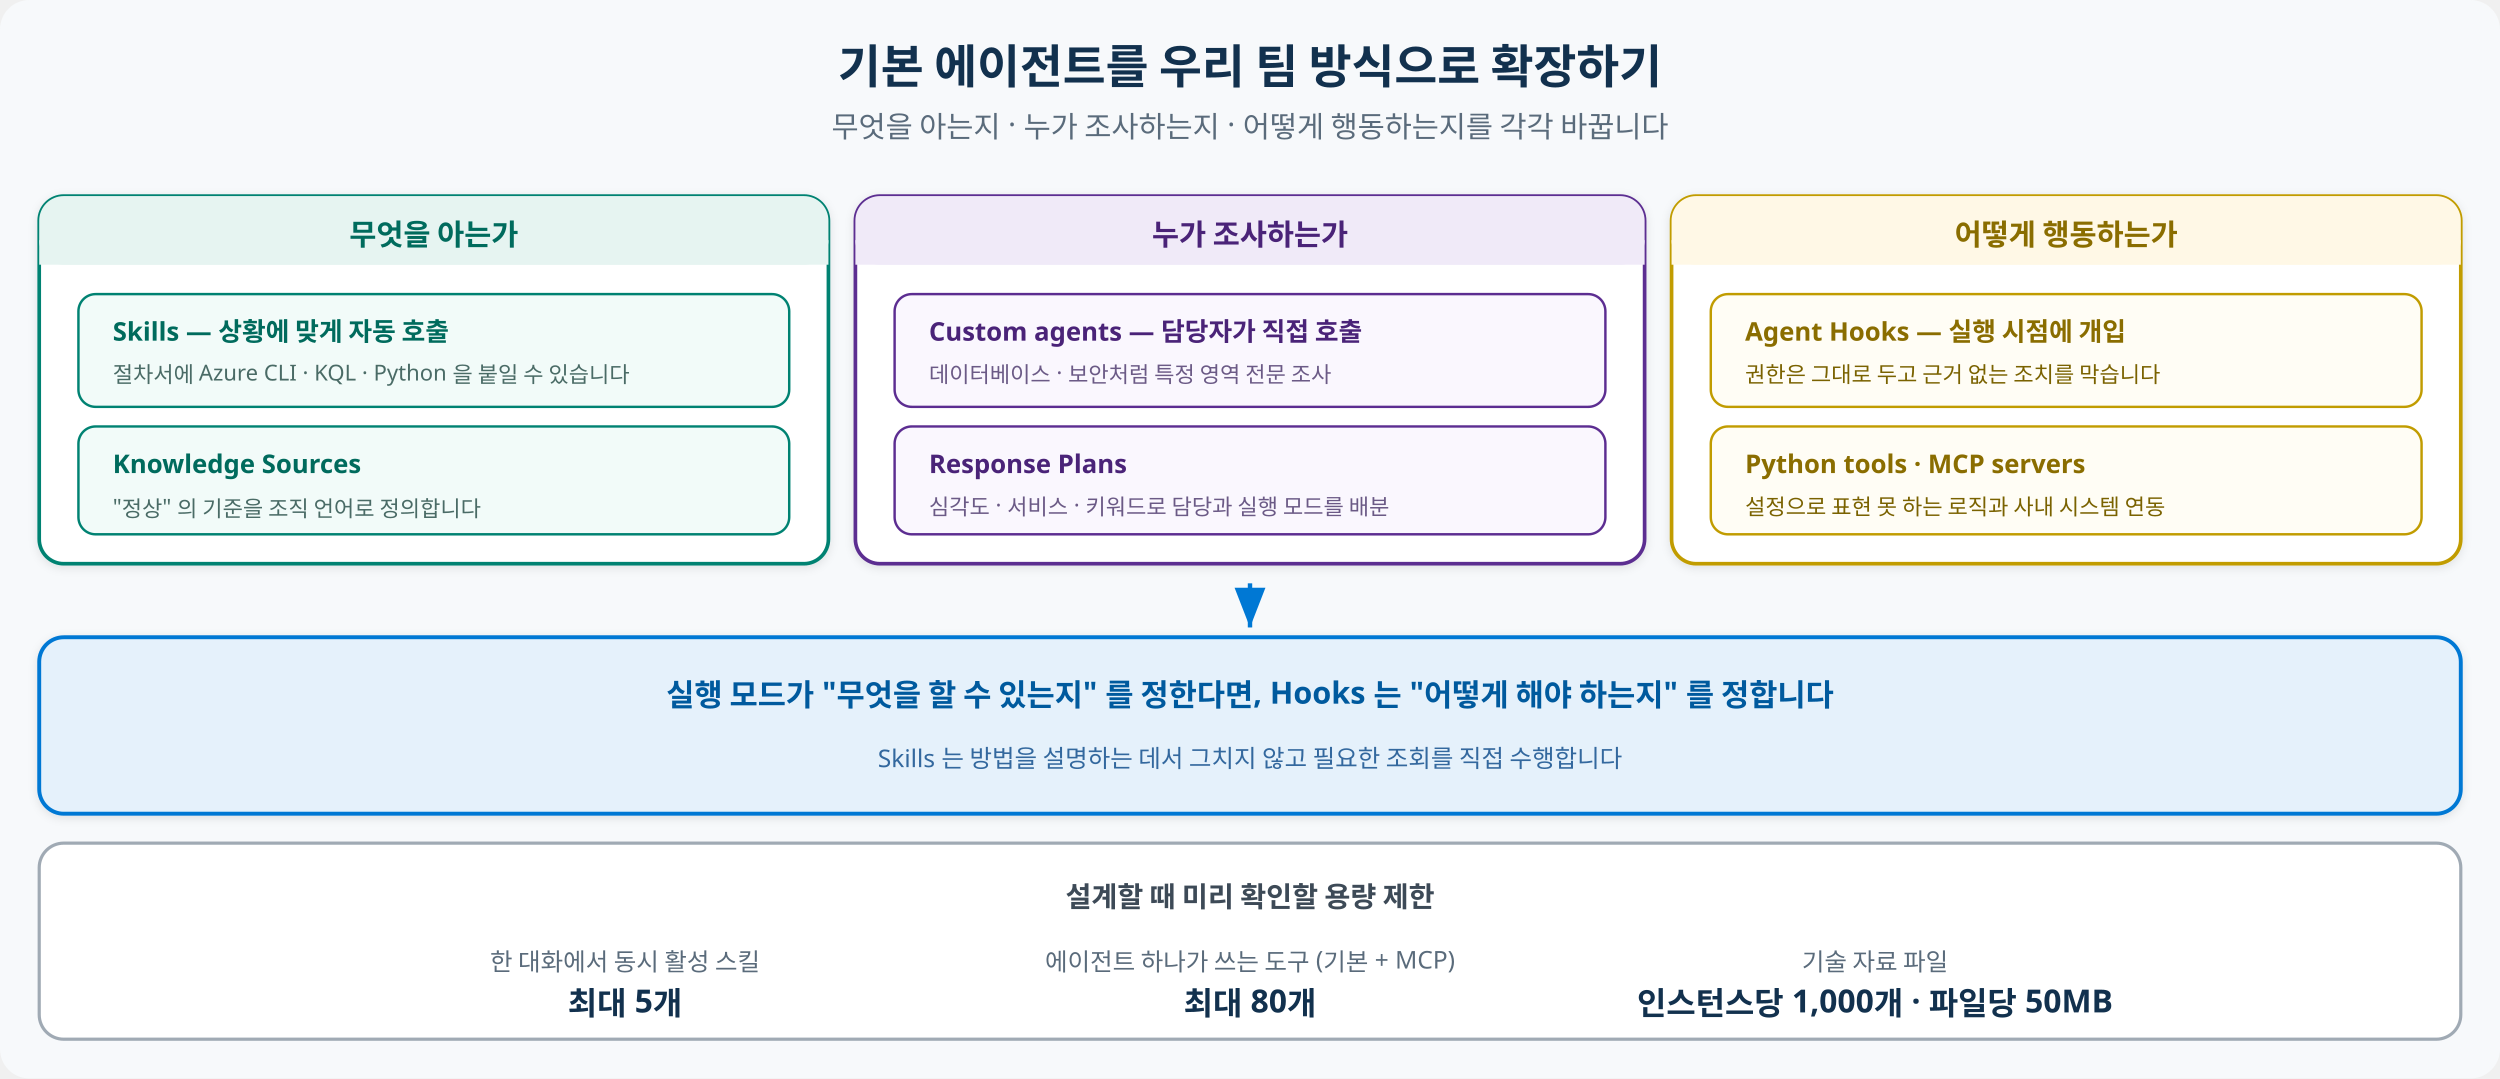
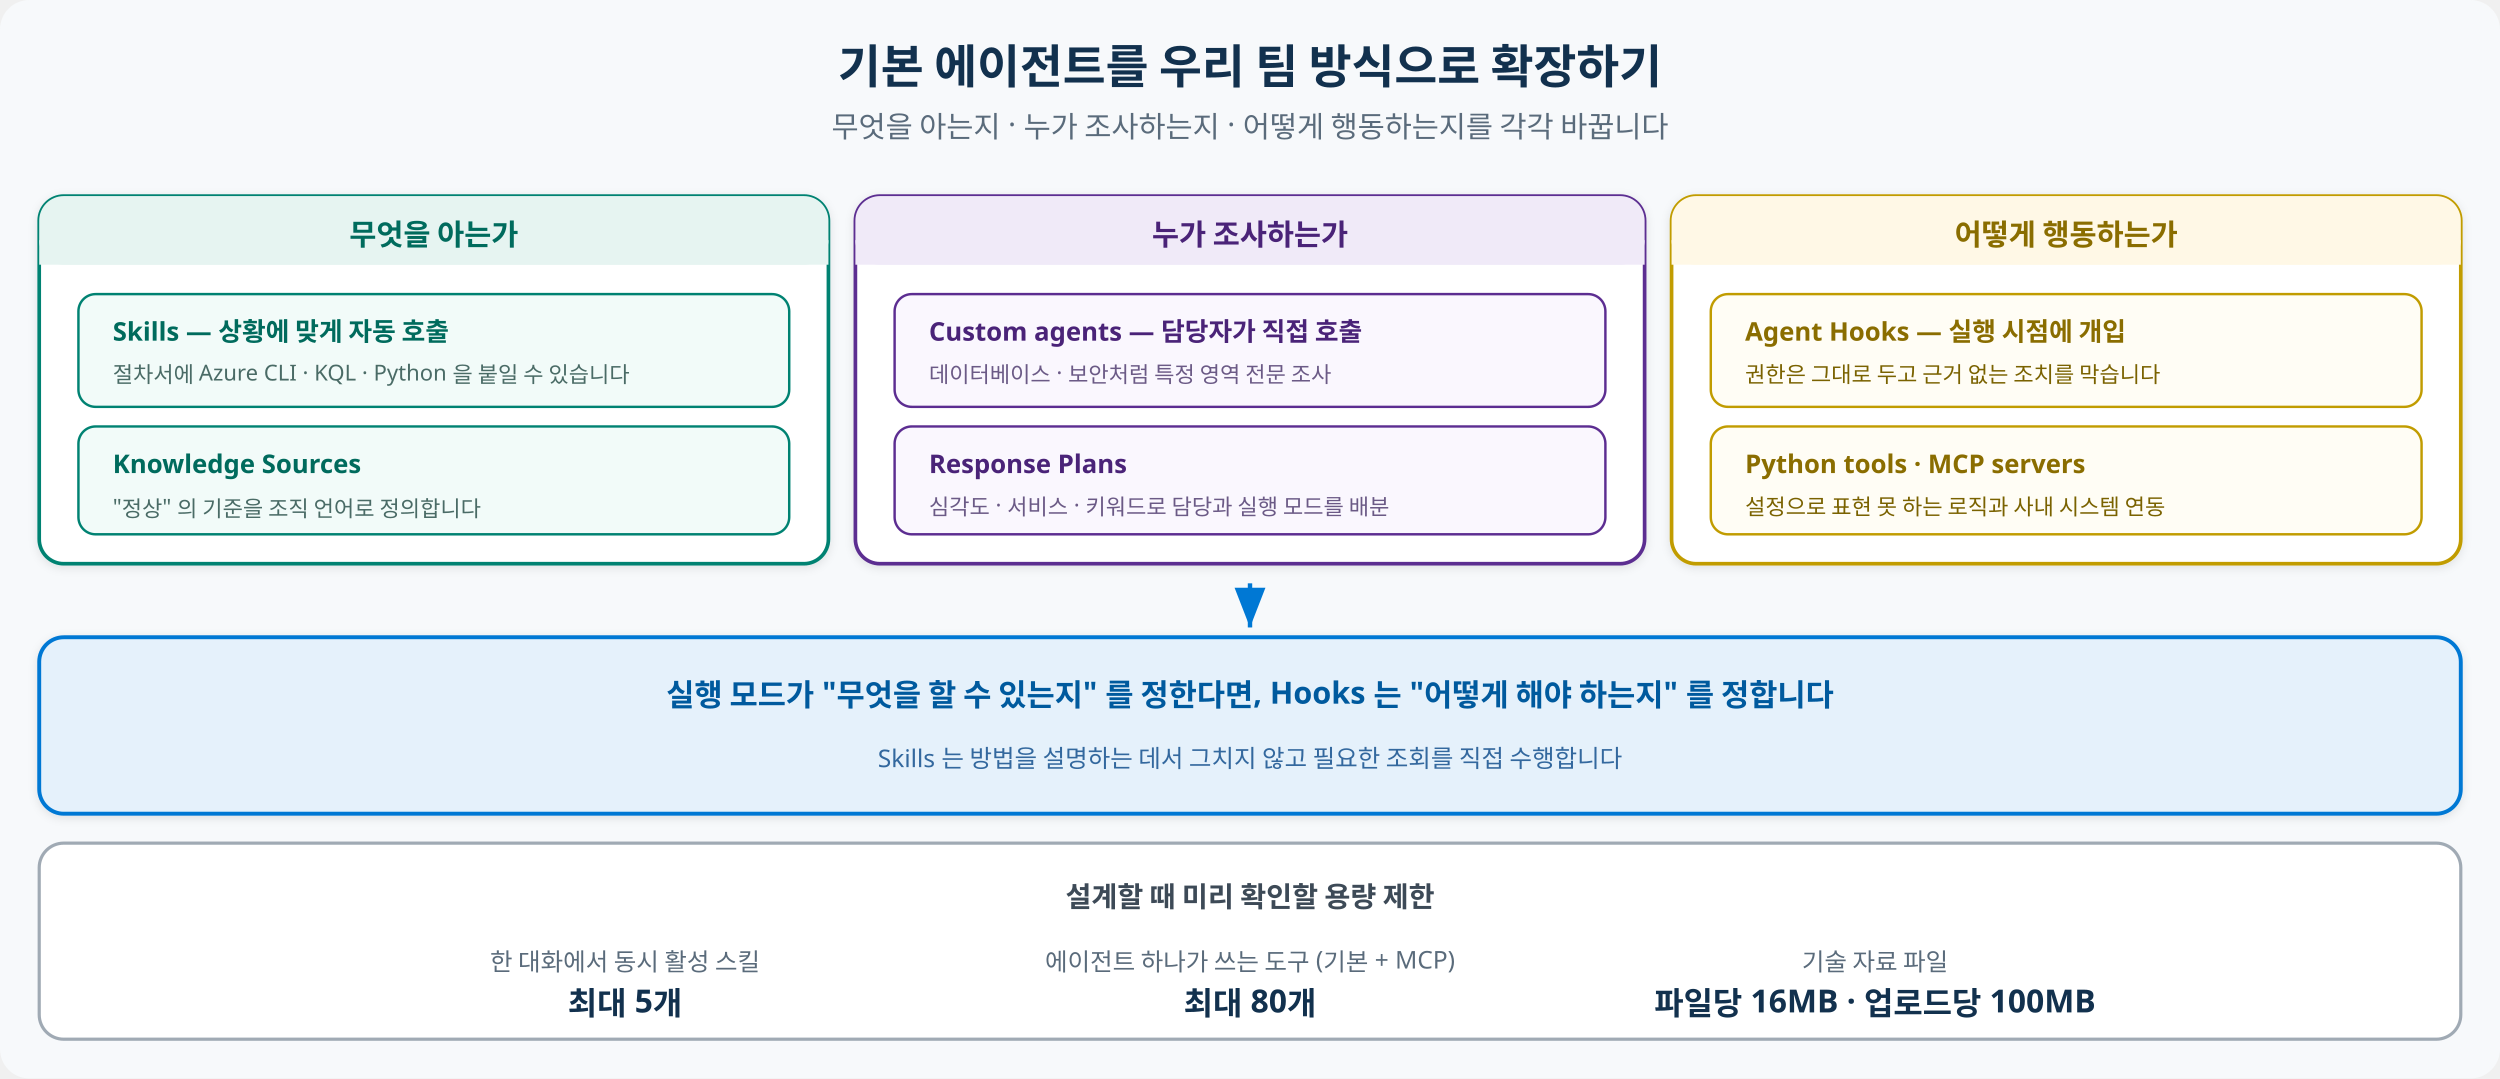
<svg xmlns="http://www.w3.org/2000/svg" viewBox="0 0 1020 440" font-family="Segoe UI, Malgun Gothic, 맑은 고딕, -apple-system, sans-serif">
  <defs>
    <filter id="ex1" x="-4%" y="-8%" width="108%" height="120%">
      <feDropShadow dx="0" dy="1" stdDeviation="2" flood-opacity="0.10" />
    </filter>
    <marker id="exa" markerWidth="9" markerHeight="7" refX="9" refY="3.5" orient="auto">
      <path d="M0,0 L9,3.5 L0,7 Z" fill="#0078d4" />
    </marker>
  </defs>
  <rect width="1020" height="440" rx="12" fill="#f7f9fb" />
  <text x="510" y="34" text-anchor="middle" font-size="19" font-weight="700" fill="#12314e">기본 에이전트를 우리 팀 방식으로 확장하기</text>
  <text x="510" y="56" text-anchor="middle" font-size="12" fill="#5a6b7b">무엇을 아는지 · 누가 조사하는지 · 어떻게 행동하는지를 각각 바꿉니다</text>
  <rect x="16" y="80" width="322" height="150" rx="10" fill="#ffffff" stroke="#008272" stroke-width="1.5" filter="url(#ex1)" />
  <rect x="16" y="80" width="322" height="28" rx="10" fill="#e6f4f1" />
  <rect x="16" y="98" width="322" height="10" fill="#e6f4f1" />
  <text x="177" y="100" text-anchor="middle" font-size="12" font-weight="700" fill="#006b5d">무엇을 아는가</text>
  <rect x="32" y="120" width="290" height="46" rx="7" fill="#f2fbf9" stroke="#008272" stroke-width="1" />
  <text x="46" y="139" font-size="10.5" font-weight="700" fill="#006b5d">Skills — 상황에 맞게 자동 호출</text>
  <text x="46" y="156" font-size="9" fill="#4a6b66">절차서에 Azure CLI · KQL · Python 을 붙일 수 있습니다</text>
  <rect x="32" y="174" width="290" height="44" rx="7" fill="#f2fbf9" stroke="#008272" stroke-width="1" />
  <text x="46" y="193" font-size="10.5" font-weight="700" fill="#006b5d">Knowledge Sources</text>
  <text x="46" y="210" font-size="9" fill="#4a6b66">"정상" 의 기준을 조직 언어로 정의합니다</text>
  <rect x="349" y="80" width="322" height="150" rx="10" fill="#ffffff" stroke="#5c2d91" stroke-width="1.5" filter="url(#ex1)" />
  <rect x="349" y="80" width="322" height="28" rx="10" fill="#f0eaf8" />
  <rect x="349" y="98" width="322" height="10" fill="#f0eaf8" />
  <text x="510" y="100" text-anchor="middle" font-size="12" font-weight="700" fill="#4a2378">누가 조사하는가</text>
  <rect x="365" y="120" width="290" height="46" rx="7" fill="#faf7fe" stroke="#5c2d91" stroke-width="1" />
  <text x="379" y="139" font-size="10.5" font-weight="700" fill="#4a2378">Custom agents — 담당자가 직접 호출</text>
  <text x="379" y="156" font-size="9" fill="#6b5a86">데이터베이스 · 보안처럼 특정 영역 전문 조사</text>
  <rect x="365" y="174" width="290" height="44" rx="7" fill="#faf7fe" stroke="#5c2d91" stroke-width="1" />
  <text x="379" y="193" font-size="10.5" font-weight="700" fill="#4a2378">Response Plans</text>
  <text x="379" y="210" font-size="9" fill="#6b5a86">심각도 · 서비스 · 키워드로 담당과 실행 모드를 배분</text>
  <rect x="682" y="80" width="322" height="150" rx="10" fill="#ffffff" stroke="#c19c00" stroke-width="1.5" filter="url(#ex1)" />
  <rect x="682" y="80" width="322" height="28" rx="10" fill="#fff8e6" />
  <rect x="682" y="98" width="322" height="10" fill="#fff8e6" />
  <text x="843" y="100" text-anchor="middle" font-size="12" font-weight="700" fill="#8a6d00">어떻게 행동하는가</text>
  <rect x="698" y="120" width="290" height="46" rx="7" fill="#fffdf5" stroke="#c19c00" stroke-width="1" />
  <text x="712" y="139" font-size="10.5" font-weight="700" fill="#8a6d00">Agent Hooks — 실행 시점에 개입</text>
  <text x="712" y="156" font-size="9" fill="#7a6200">권한은 그대로 두고 근거 없는 조치를 막습니다</text>
  <rect x="698" y="174" width="290" height="44" rx="7" fill="#fffdf5" stroke="#c19c00" stroke-width="1" />
  <text x="712" y="193" font-size="10.5" font-weight="700" fill="#8a6d00">Python tools · MCP servers</text>
  <text x="712" y="210" font-size="9" fill="#7a6200">설정으로 표현 못 하는 로직과 사내 시스템 연동</text>
  <line x1="510" y1="238" x2="510" y2="256" stroke="#0078d4" stroke-width="1.8" marker-end="url(#exa)" />
  <rect x="16" y="260" width="988" height="72" rx="10" fill="#e5f1fb" stroke="#0078d4" stroke-width="1.6" filter="url(#ex1)" />
  <text x="510" y="288" text-anchor="middle" font-size="12.5" font-weight="700" fill="#005a9e">실행 모드가 "무엇을 할 수 있는지" 를 정한다면, Hooks 는 "어떻게 해야 하는지" 를 정합니다</text>
  <text x="510" y="313" text-anchor="middle" font-size="10" fill="#33689e">Skills 는 방법을 설명하는 데서 그치지 않고 필요한 조회를 직접 수행합니다</text>
  <rect x="16" y="344" width="988" height="80" rx="10" fill="#ffffff" stroke="#a0aab4" stroke-width="1.3" />
  <text x="510" y="370" text-anchor="middle" font-size="11.5" font-weight="700" fill="#3d4a57">설계할 때 미리 확인할 용량 제한</text>
  <text x="255" y="396" text-anchor="middle" font-size="10" fill="#5a6b7b">한 대화에서 동시 활성 스킬</text>
  <text x="255" y="414" text-anchor="middle" font-size="13" font-weight="700" fill="#12314e">최대 5개</text>
  <text x="510" y="396" text-anchor="middle" font-size="10" fill="#5a6b7b">에이전트 하나가 쓰는 도구 (기본 + MCP)</text>
  <text x="510" y="414" text-anchor="middle" font-size="13" font-weight="700" fill="#12314e">최대 80개</text>
  <text x="765" y="396" text-anchor="middle" font-size="10" fill="#5a6b7b">기술 자료 파일</text>
-   <text x="765" y="414" text-anchor="middle" font-size="13" font-weight="700" fill="#12314e">인스턴스당 1,000개 · 파일당 50MB</text>
+   <text x="765" y="414" text-anchor="middle" font-size="13" font-weight="700" fill="#12314e">파일당 16MB · 업로드당 100MB</text>
</svg>
